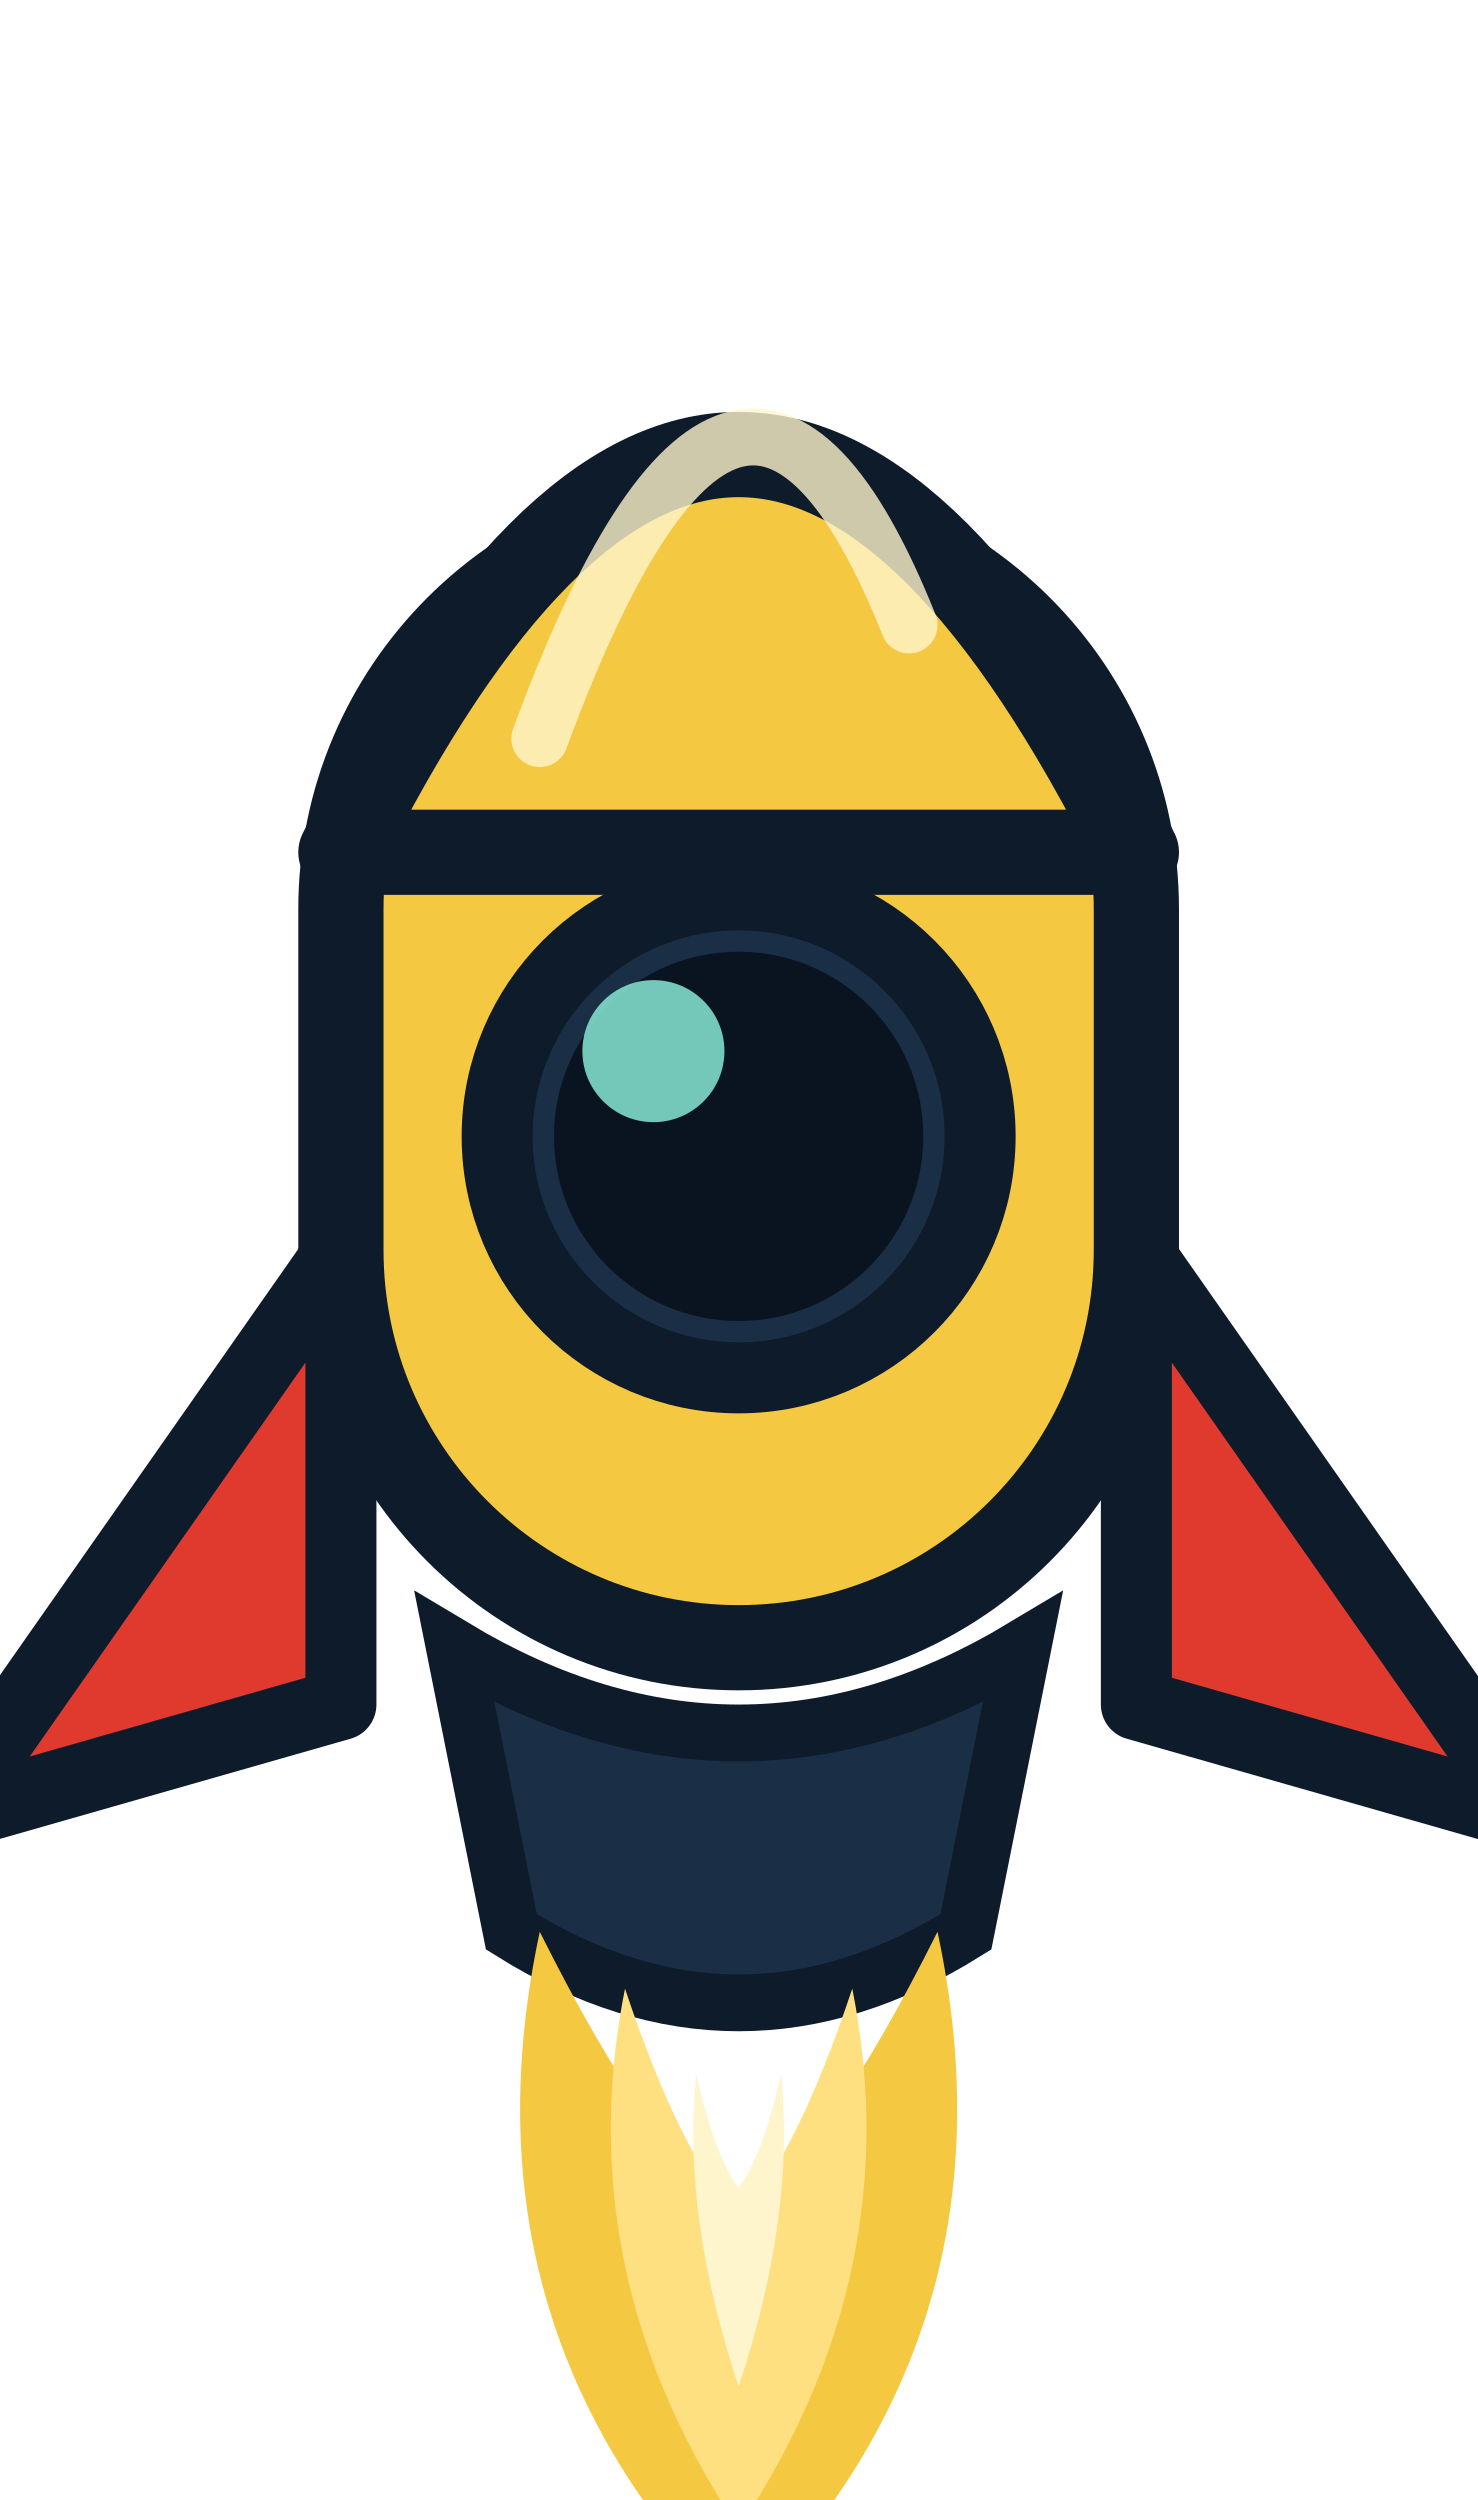
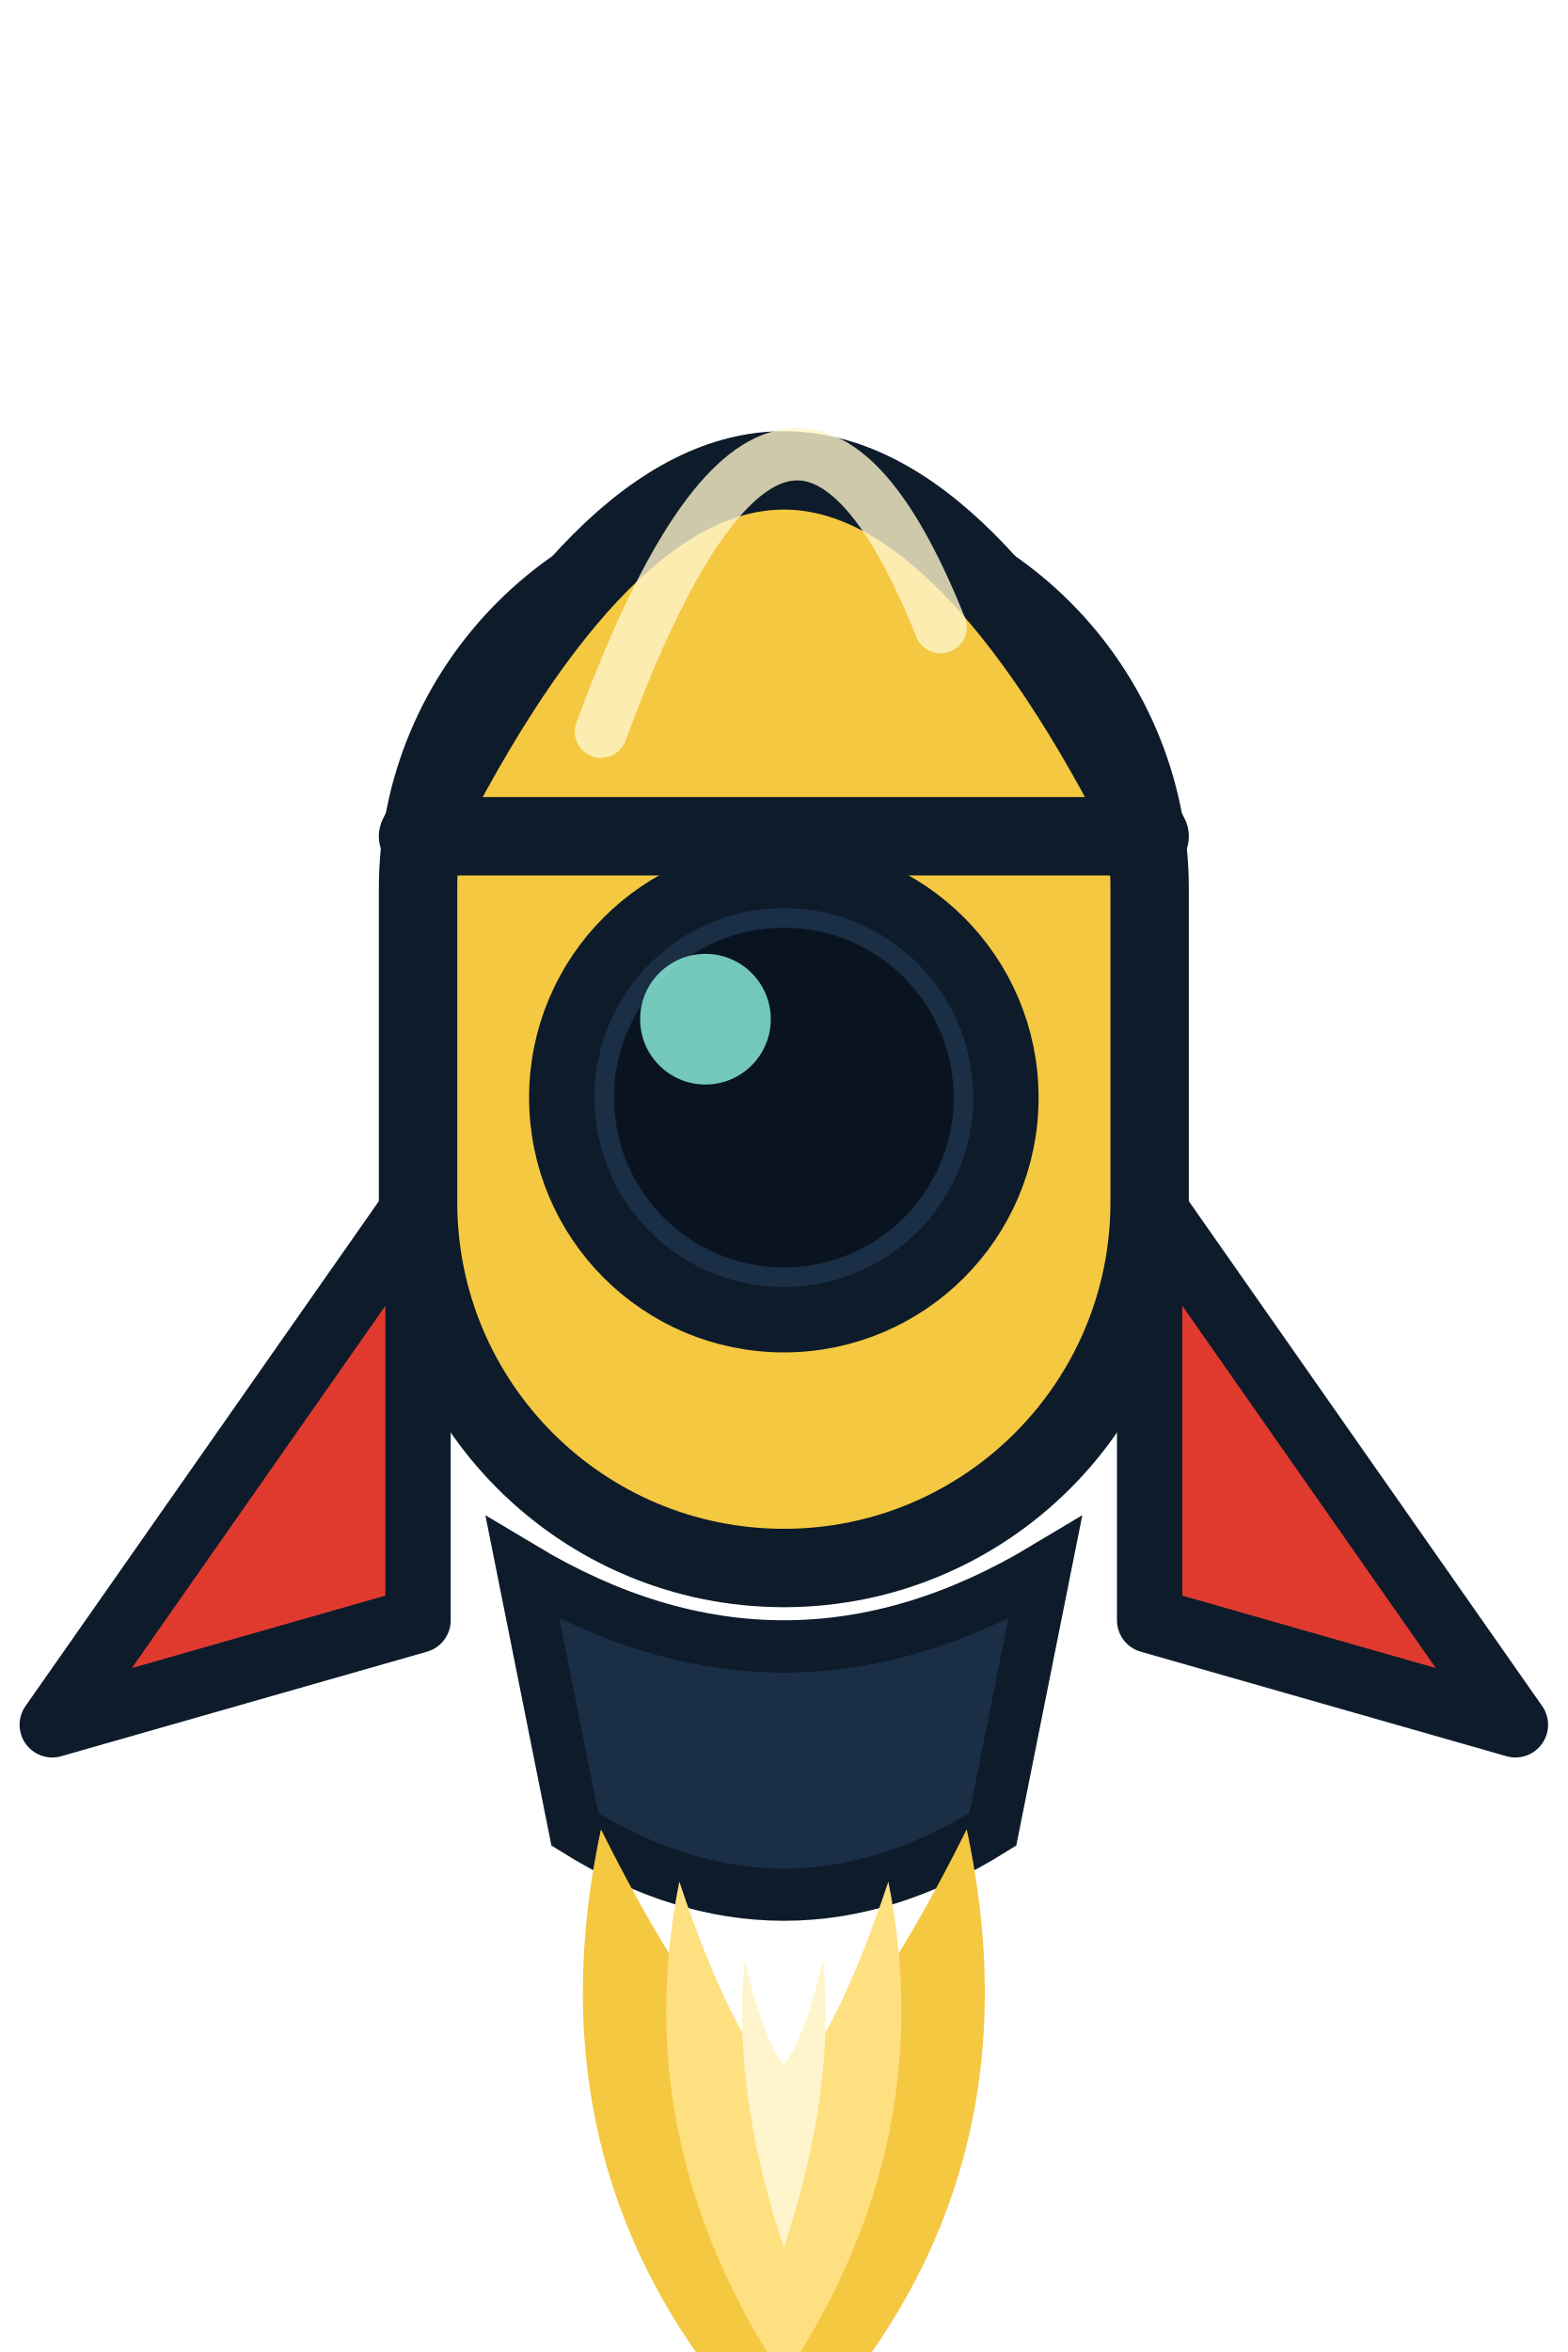
- <svg xmlns="http://www.w3.org/2000/svg" viewBox="24 8 52 88">
+ <svg xmlns="http://www.w3.org/2000/svg" viewBox="20 6 60 90">
  <rect x="36" y="26" width="28" height="40" rx="14" fill="#F5C842" stroke="#0D1B2A" stroke-width="3" />
  <path d="M36 38 Q50 10 64 38Z" fill="#F5C842" stroke="#0D1B2A" stroke-width="3" stroke-linejoin="round" />
  <path d="M43 34 Q50 15 56 30" stroke="#FFF5CC" stroke-width="2" stroke-linecap="round" fill="none" opacity="0.8" />
  <circle cx="50" cy="48" r="8.5" fill="#1A2E45" stroke="#0D1B2A" stroke-width="2.5" />
  <circle cx="50" cy="48" r="6.5" fill="#0a1420" />
  <circle cx="47" cy="45" r="2.5" fill="#7EDCCA" opacity="0.9" />
  <path d="M36 52 L22 72 L36 68Z" fill="#E03A2F" stroke="#0D1B2A" stroke-width="2.5" stroke-linejoin="round" />
  <path d="M64 52 L78 72 L64 68Z" fill="#E03A2F" stroke="#0D1B2A" stroke-width="2.5" stroke-linejoin="round" />
  <path d="M40 66 Q50 72 60 66 L58 76 Q50 81 42 76Z" fill="#1A2E45" stroke="#0D1B2A" stroke-width="2" />
  <path d="M43 76 Q40 90 50 100 Q60 90 57 76 Q53 84 50 86 Q47 84 43 76Z" fill="#F5C842" />
  <path d="M46 78 Q44 88 50 97 Q56 88 54 78 Q52 84 50 86 Q48 84 46 78Z" fill="#FFE080" />
  <path d="M48.5 81 Q48 86 50 92 Q52 86 51.5 81 Q50.8 84 50 85 Q49.2 84 48.5 81Z" fill="#FFF5CC" />
</svg>
